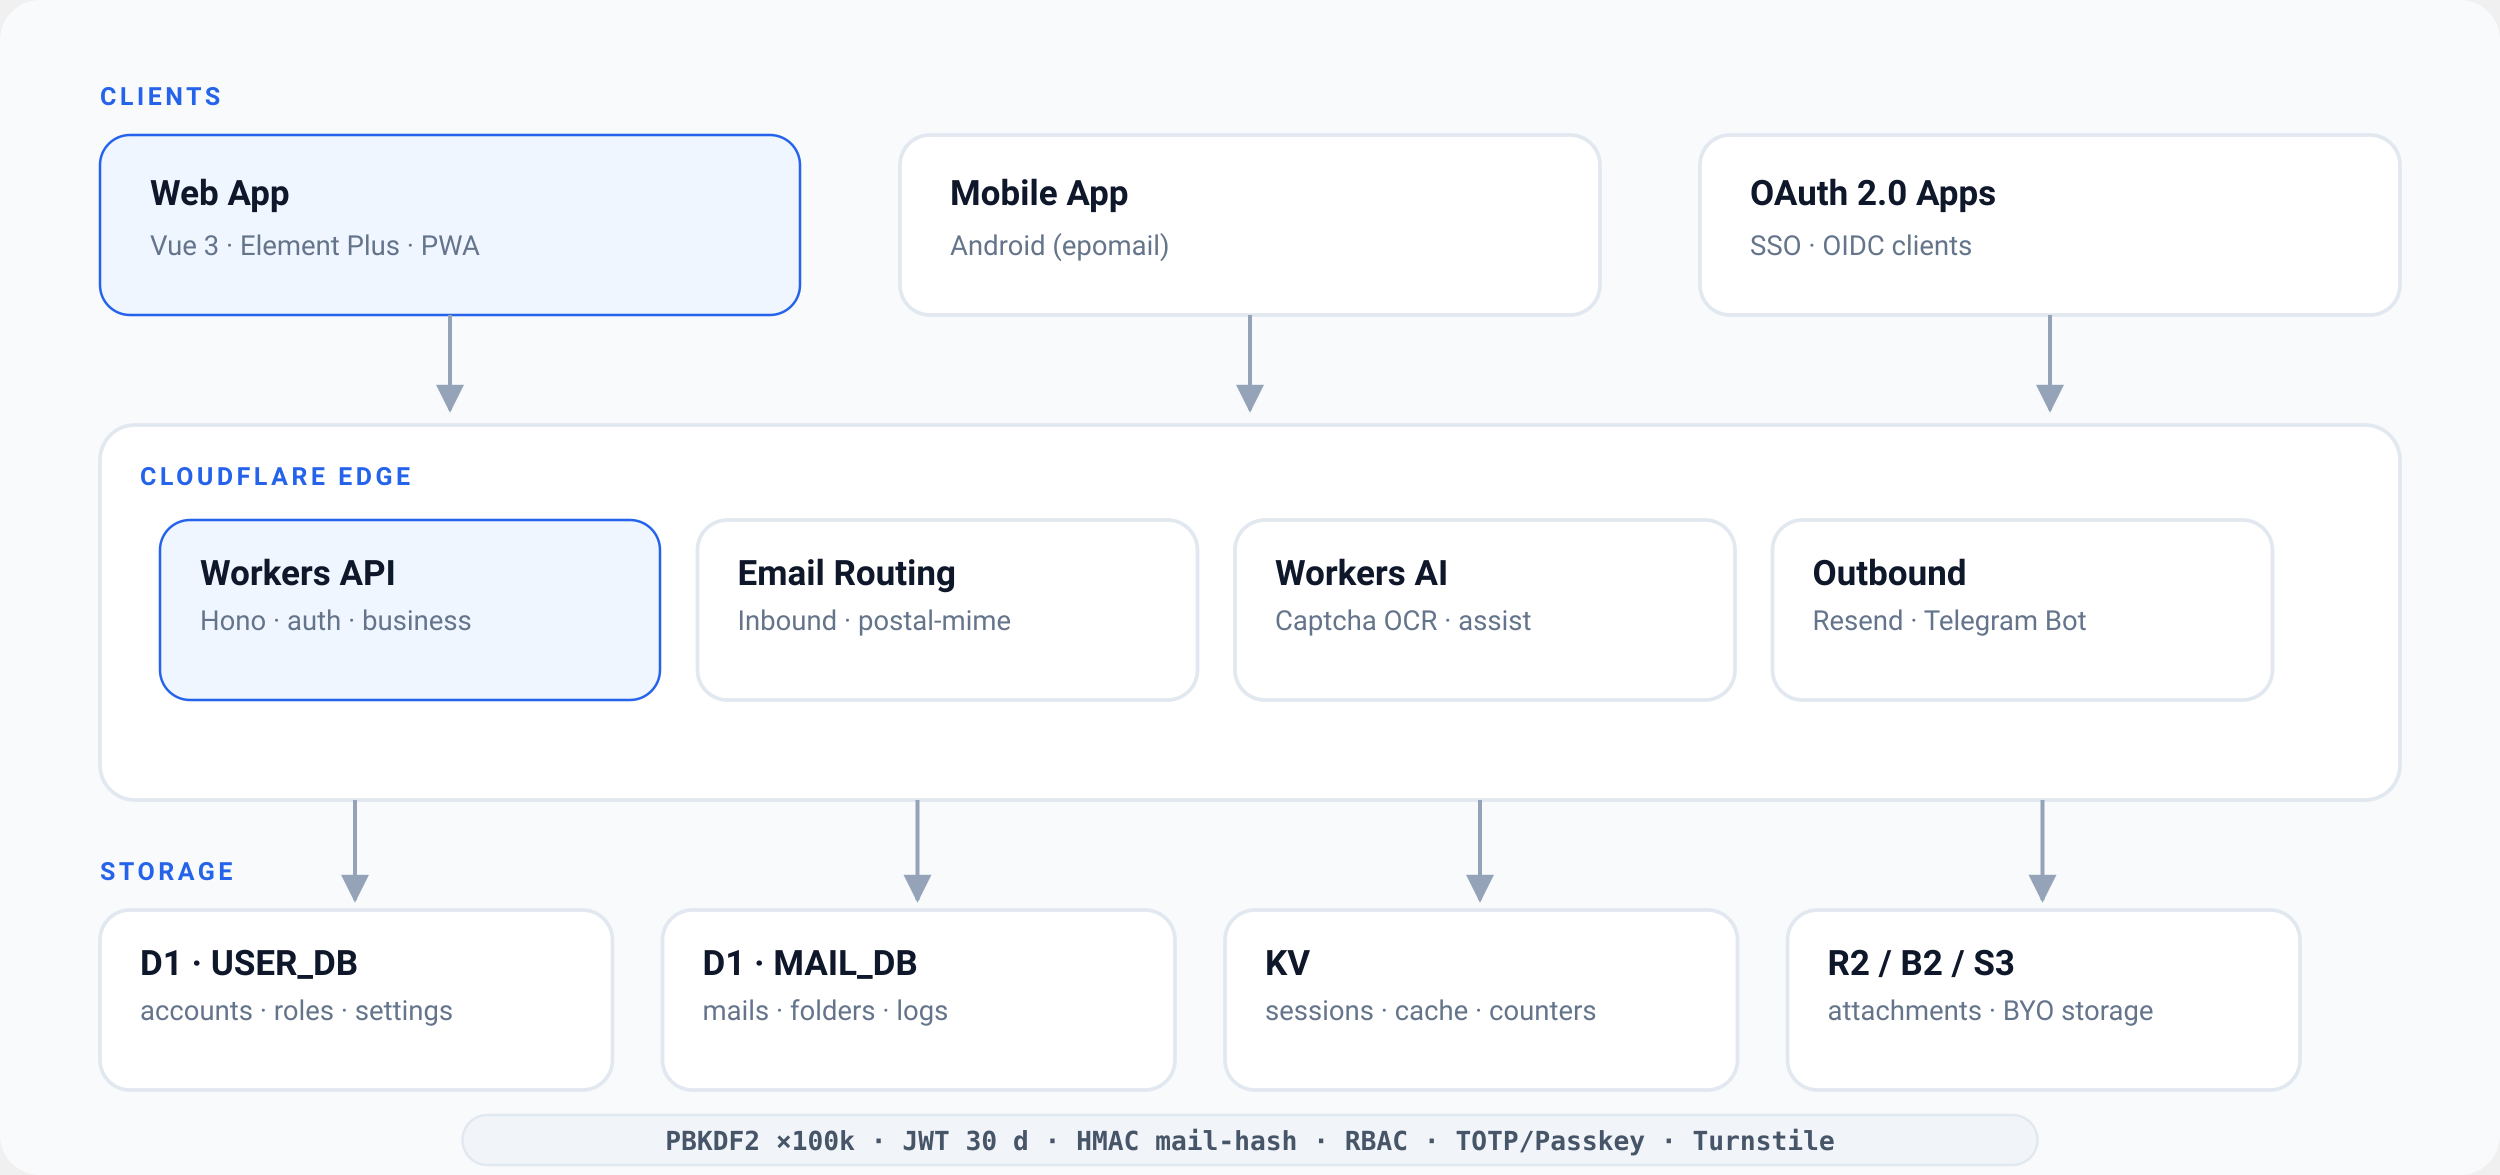
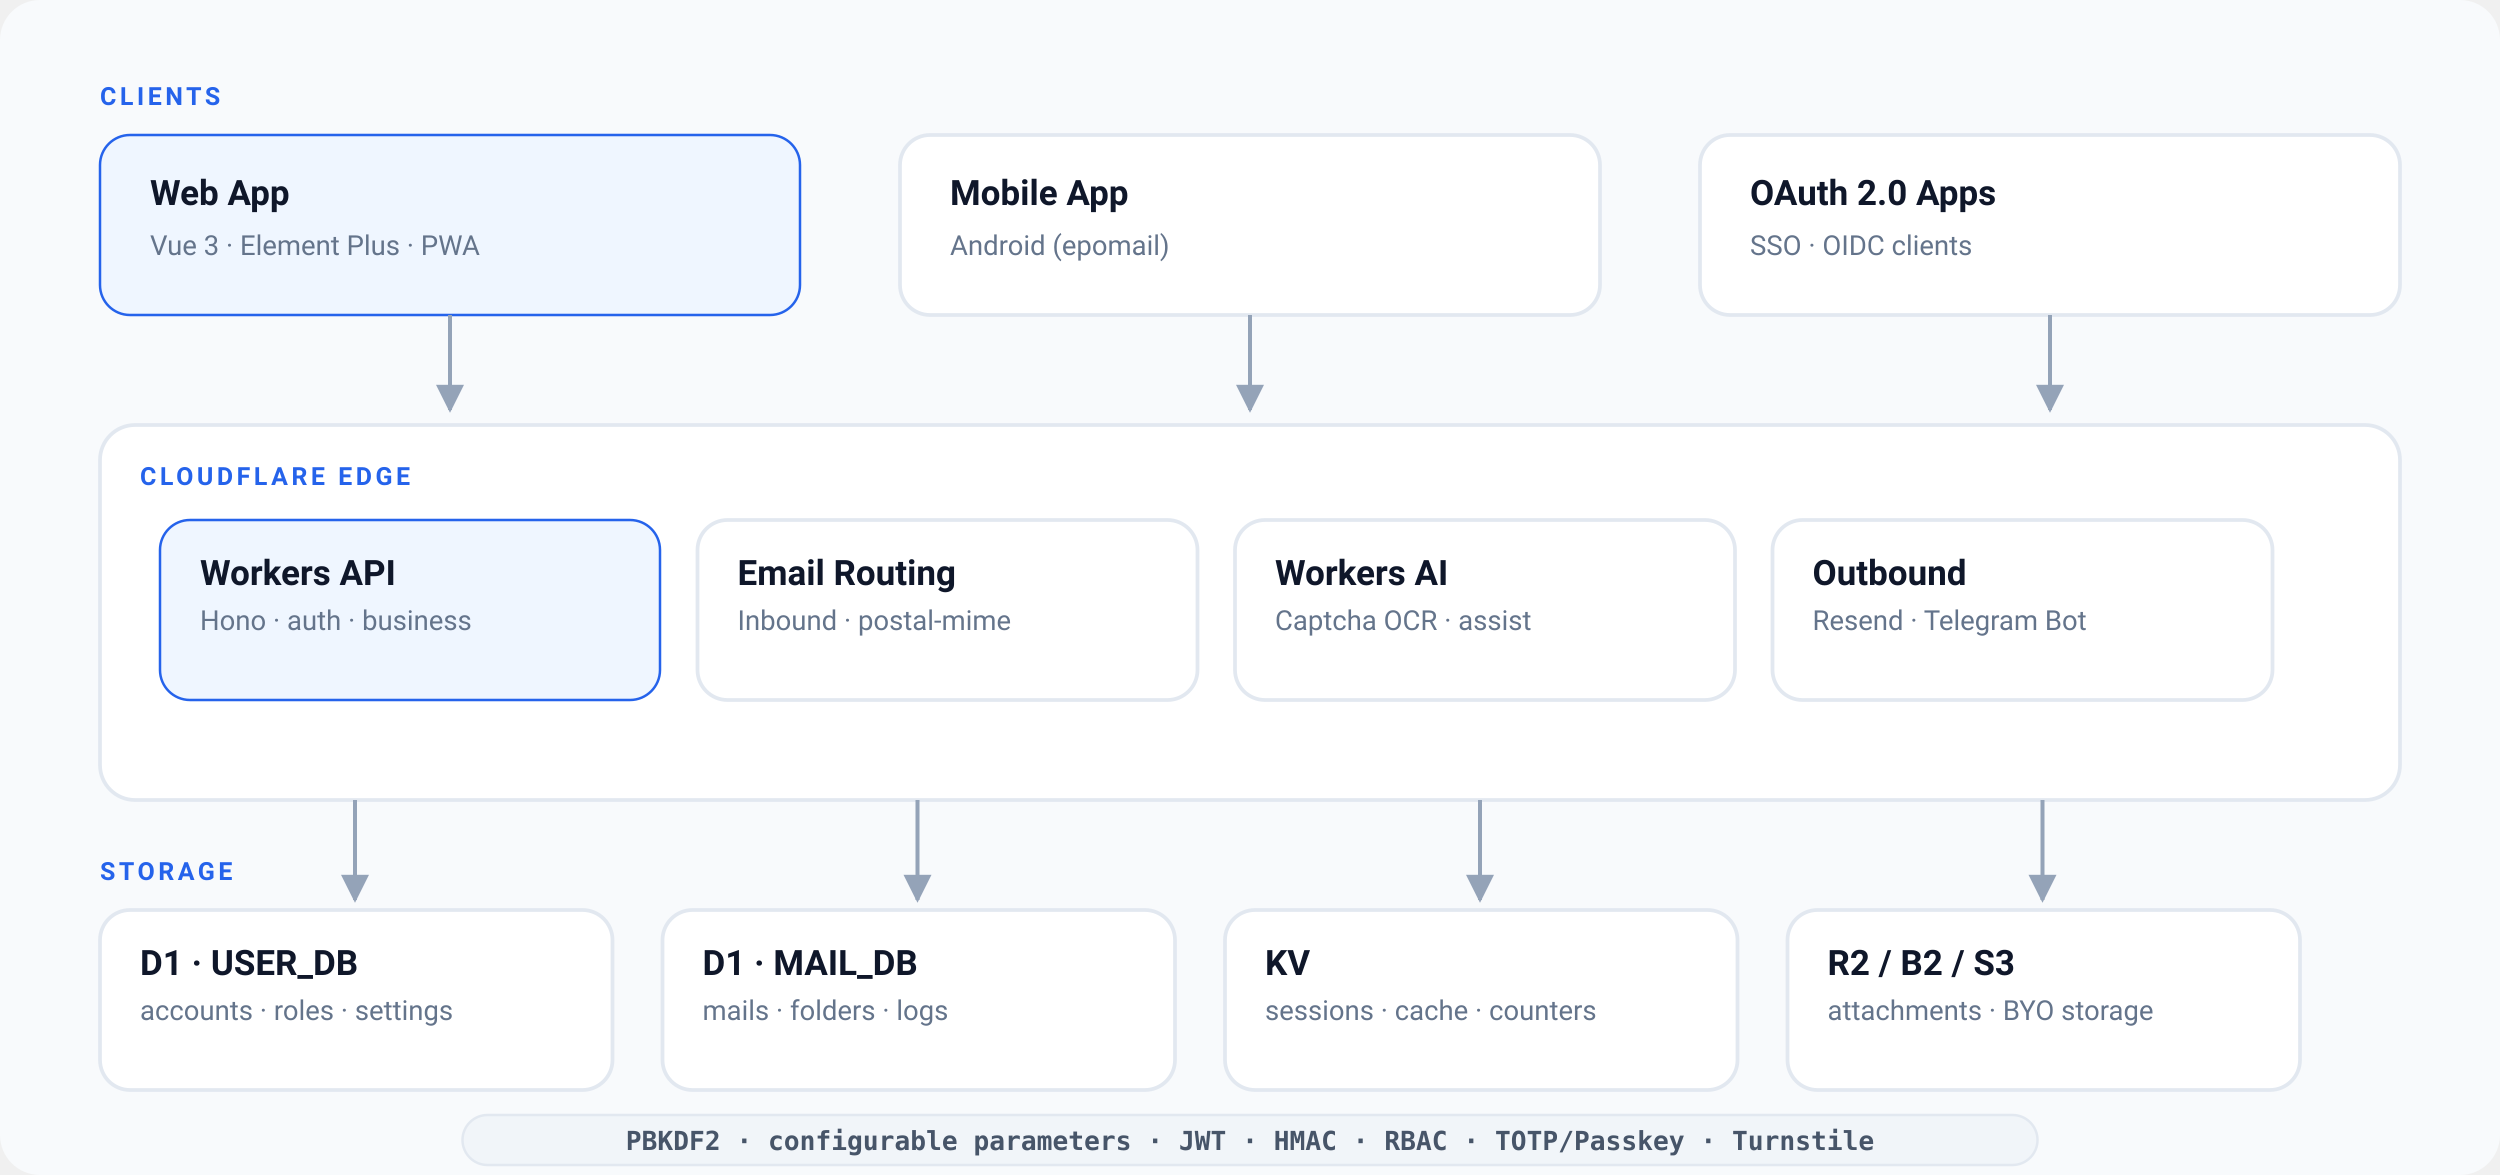
<svg xmlns="http://www.w3.org/2000/svg" viewBox="0 0 1000 470" width="100%" role="img" aria-label="EpoCanvas Mail system architecture: clients (web app, Android app, OAuth apps) connect through the Cloudflare edge (Workers API, Email Routing, Workers AI, outbound via Resend and Telegram), data stored across dual D1 databases, KV and object storage">
  <style>
    .bg { fill: #f8fafc; }
    .band { fill: #ffffff; stroke: #e2e8f0; stroke-width: 1.5; }
    .box { fill: #ffffff; stroke: #e2e8f0; stroke-width: 1.5; }
    .box-1 { fill: #eff6ff; stroke: #2563eb; }
    .lbl { font: 700 10px -apple-system, 'Segoe UI', Roboto, 'PingFang TC', 'Microsoft JhengHei', 'Noto Sans', sans-serif; fill: #2563eb; letter-spacing: 1.4px; }
    .t { font: 600 14px -apple-system, 'Segoe UI', Roboto, 'PingFang TC', 'Microsoft JhengHei', 'Noto Sans', sans-serif; fill: #0f172a; }
    .b { font: 400 11px -apple-system, 'Segoe UI', Roboto, 'PingFang TC', 'Microsoft JhengHei', 'Noto Sans', sans-serif; fill: #64748b; }
    .chip { fill: #f1f5f9; stroke: #e2e8f0; stroke-width: 1; }
    .chip-t { font: 600 10.5px ui-monospace, 'Cascadia Code', Consolas, monospace; fill: #475569; }
    .arrow { stroke: #94a3b8; stroke-width: 1.6; fill: none; marker-end: url(#pa); }
    @media (prefers-color-scheme: dark) {
      .bg { fill: #0b0f19; }
      .band { fill: #111827; stroke: #1e293b; }
      .box { fill: #111827; stroke: #1e293b; }
      .box-1 { fill: rgba(59,130,246,0.10); stroke: #3b82f6; }
      .lbl { fill: #60a5fa; }
      .t { fill: #f1f5f9; }
      .b { fill: #94a3b8; }
      .chip { fill: #1e293b; stroke: #334155; }
      .chip-t { fill: #94a3b8; }
      .arrow { stroke: #475569; }
    }
  </style>
  <defs>
    <marker id="pa" viewBox="0 0 10 10" refX="9" refY="5" markerWidth="7" markerHeight="7" orient="auto-start-reverse">
      <path d="M0,0 L10,5 L0,10 z" fill="#94a3b8" />
    </marker>
  </defs>
  <rect class="bg" width="1000" height="470" rx="16" />
  <text class="lbl" x="40" y="42">CLIENTS</text>
  <rect class="box-1" x="40" y="54" width="280" height="72" rx="12" />
  <text class="t" x="60" y="82">Web App</text>
  <text class="b" x="60" y="102">Vue 3 · Element Plus · PWA</text>
  <rect class="box" x="360" y="54" width="280" height="72" rx="12" />
  <text class="t" x="380" y="82">Mobile App</text>
  <text class="b" x="380" y="102">Android (epomail)</text>
  <rect class="box" x="680" y="54" width="280" height="72" rx="12" />
  <text class="t" x="700" y="82">OAuth 2.0 Apps</text>
  <text class="b" x="700" y="102">SSO · OIDC clients</text>
  <path class="arrow" d="M180,126 L180,164" />
  <path class="arrow" d="M500,126 L500,164" />
  <path class="arrow" d="M820,126 L820,164" />
  <rect class="band" x="40" y="170" width="920" height="150" rx="14" />
  <text class="lbl" x="56" y="194">CLOUDFLARE EDGE</text>
  <rect class="box-1" x="64" y="208" width="200" height="72" rx="12" />
  <text class="t" x="80" y="234">Workers API</text>
  <text class="b" x="80" y="252">Hono · auth · business</text>
  <rect class="box" x="279" y="208" width="200" height="72" rx="12" />
  <text class="t" x="295" y="234">Email Routing</text>
  <text class="b" x="295" y="252">Inbound · postal-mime</text>
  <rect class="box" x="494" y="208" width="200" height="72" rx="12" />
  <text class="t" x="510" y="234">Workers AI</text>
  <text class="b" x="510" y="252">Captcha OCR · assist</text>
  <rect class="box" x="709" y="208" width="200" height="72" rx="12" />
  <text class="t" x="725" y="234">Outbound</text>
  <text class="b" x="725" y="252">Resend · Telegram Bot</text>
  <path class="arrow" d="M142,320 L142,360" />
  <path class="arrow" d="M367,320 L367,360" />
  <path class="arrow" d="M592,320 L592,360" />
  <path class="arrow" d="M817,320 L817,360" />
  <text class="lbl" x="40" y="352">STORAGE</text>
  <rect class="box" x="40" y="364" width="205" height="72" rx="12" />
  <text class="t" x="56" y="390">D1 · USER_DB</text>
  <text class="b" x="56" y="408">accounts · roles · settings</text>
  <rect class="box" x="265" y="364" width="205" height="72" rx="12" />
  <text class="t" x="281" y="390">D1 · MAIL_DB</text>
  <text class="b" x="281" y="408">mails · folders · logs</text>
  <rect class="box" x="490" y="364" width="205" height="72" rx="12" />
  <text class="t" x="506" y="390">KV</text>
  <text class="b" x="506" y="408">sessions · cache · counters</text>
  <rect class="box" x="715" y="364" width="205" height="72" rx="12" />
  <text class="t" x="731" y="390">R2 / B2 / S3</text>
  <text class="b" x="731" y="408">attachments · BYO storage</text>
  <rect class="chip" x="185" y="446" width="630" height="20" rx="10" />
-   <text class="chip-t" x="500" y="460" text-anchor="middle">PBKDF2 ×100k · JWT 30 d · HMAC mail-hash · RBAC · TOTP/Passkey · Turnstile</text>
+   <text class="chip-t" x="500" y="460" text-anchor="middle">PBKDF2 · configurable parameters · JWT · HMAC · RBAC · TOTP/Passkey · Turnstile</text>
</svg>
